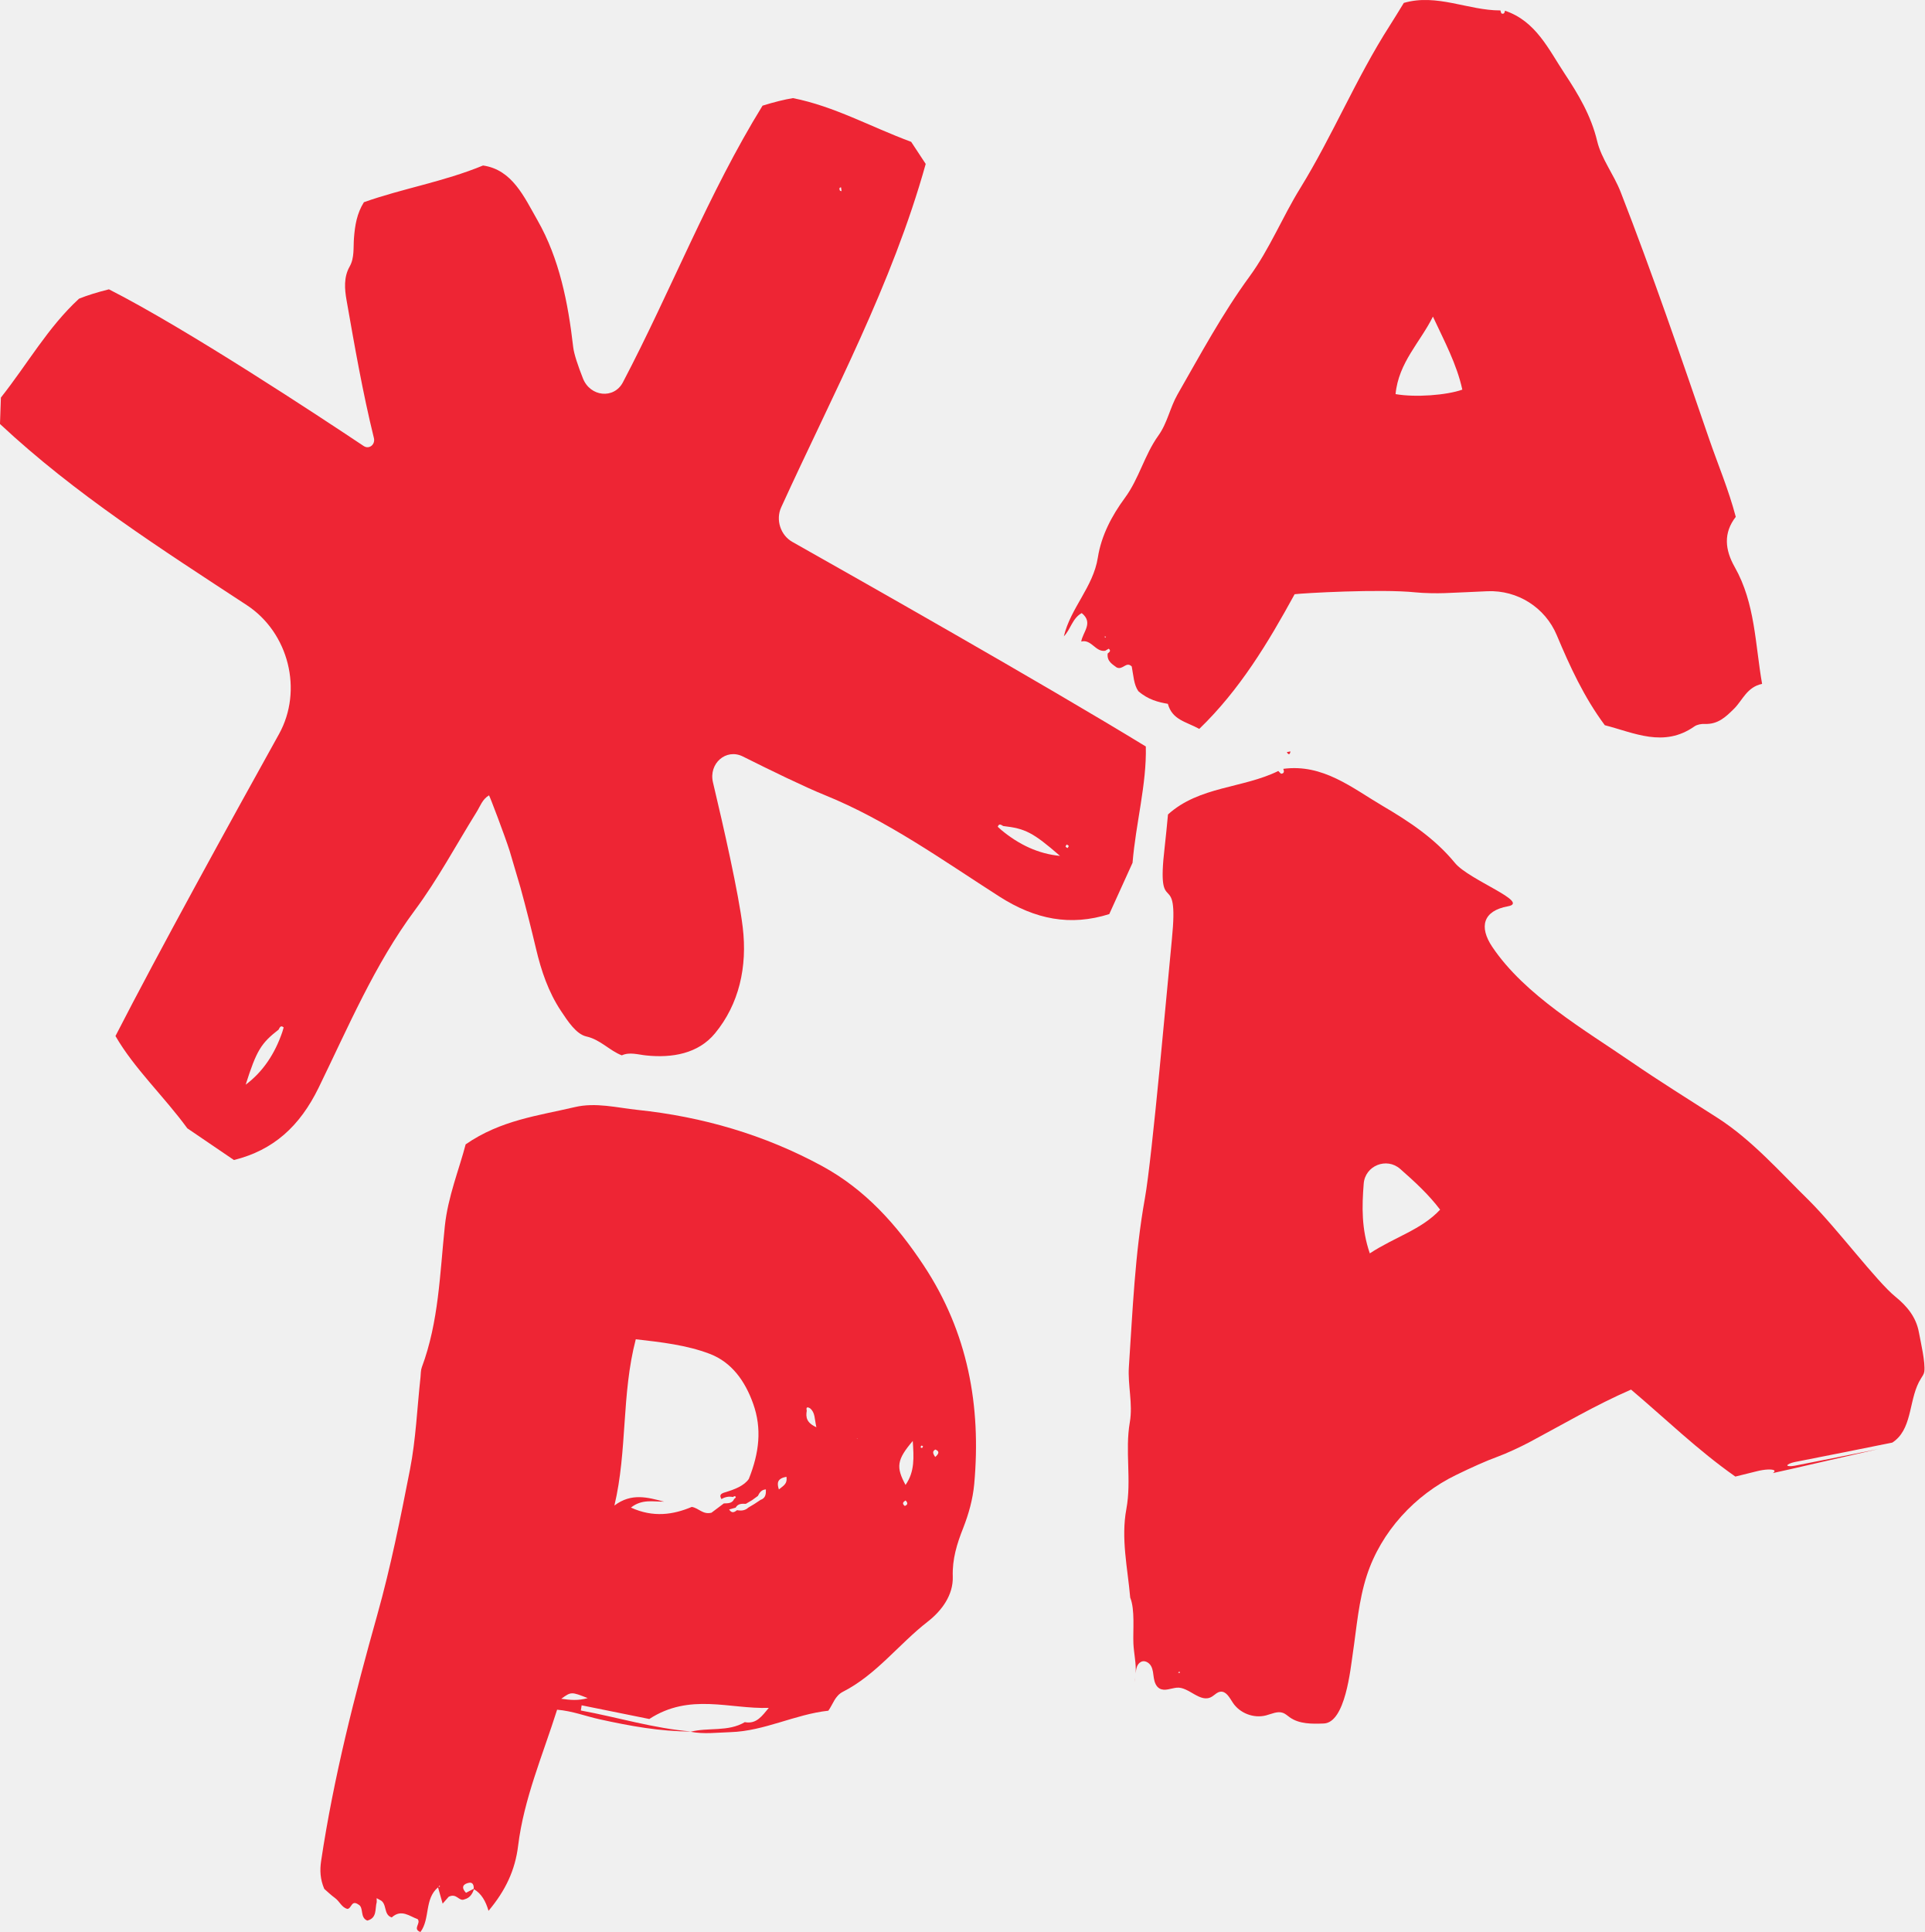
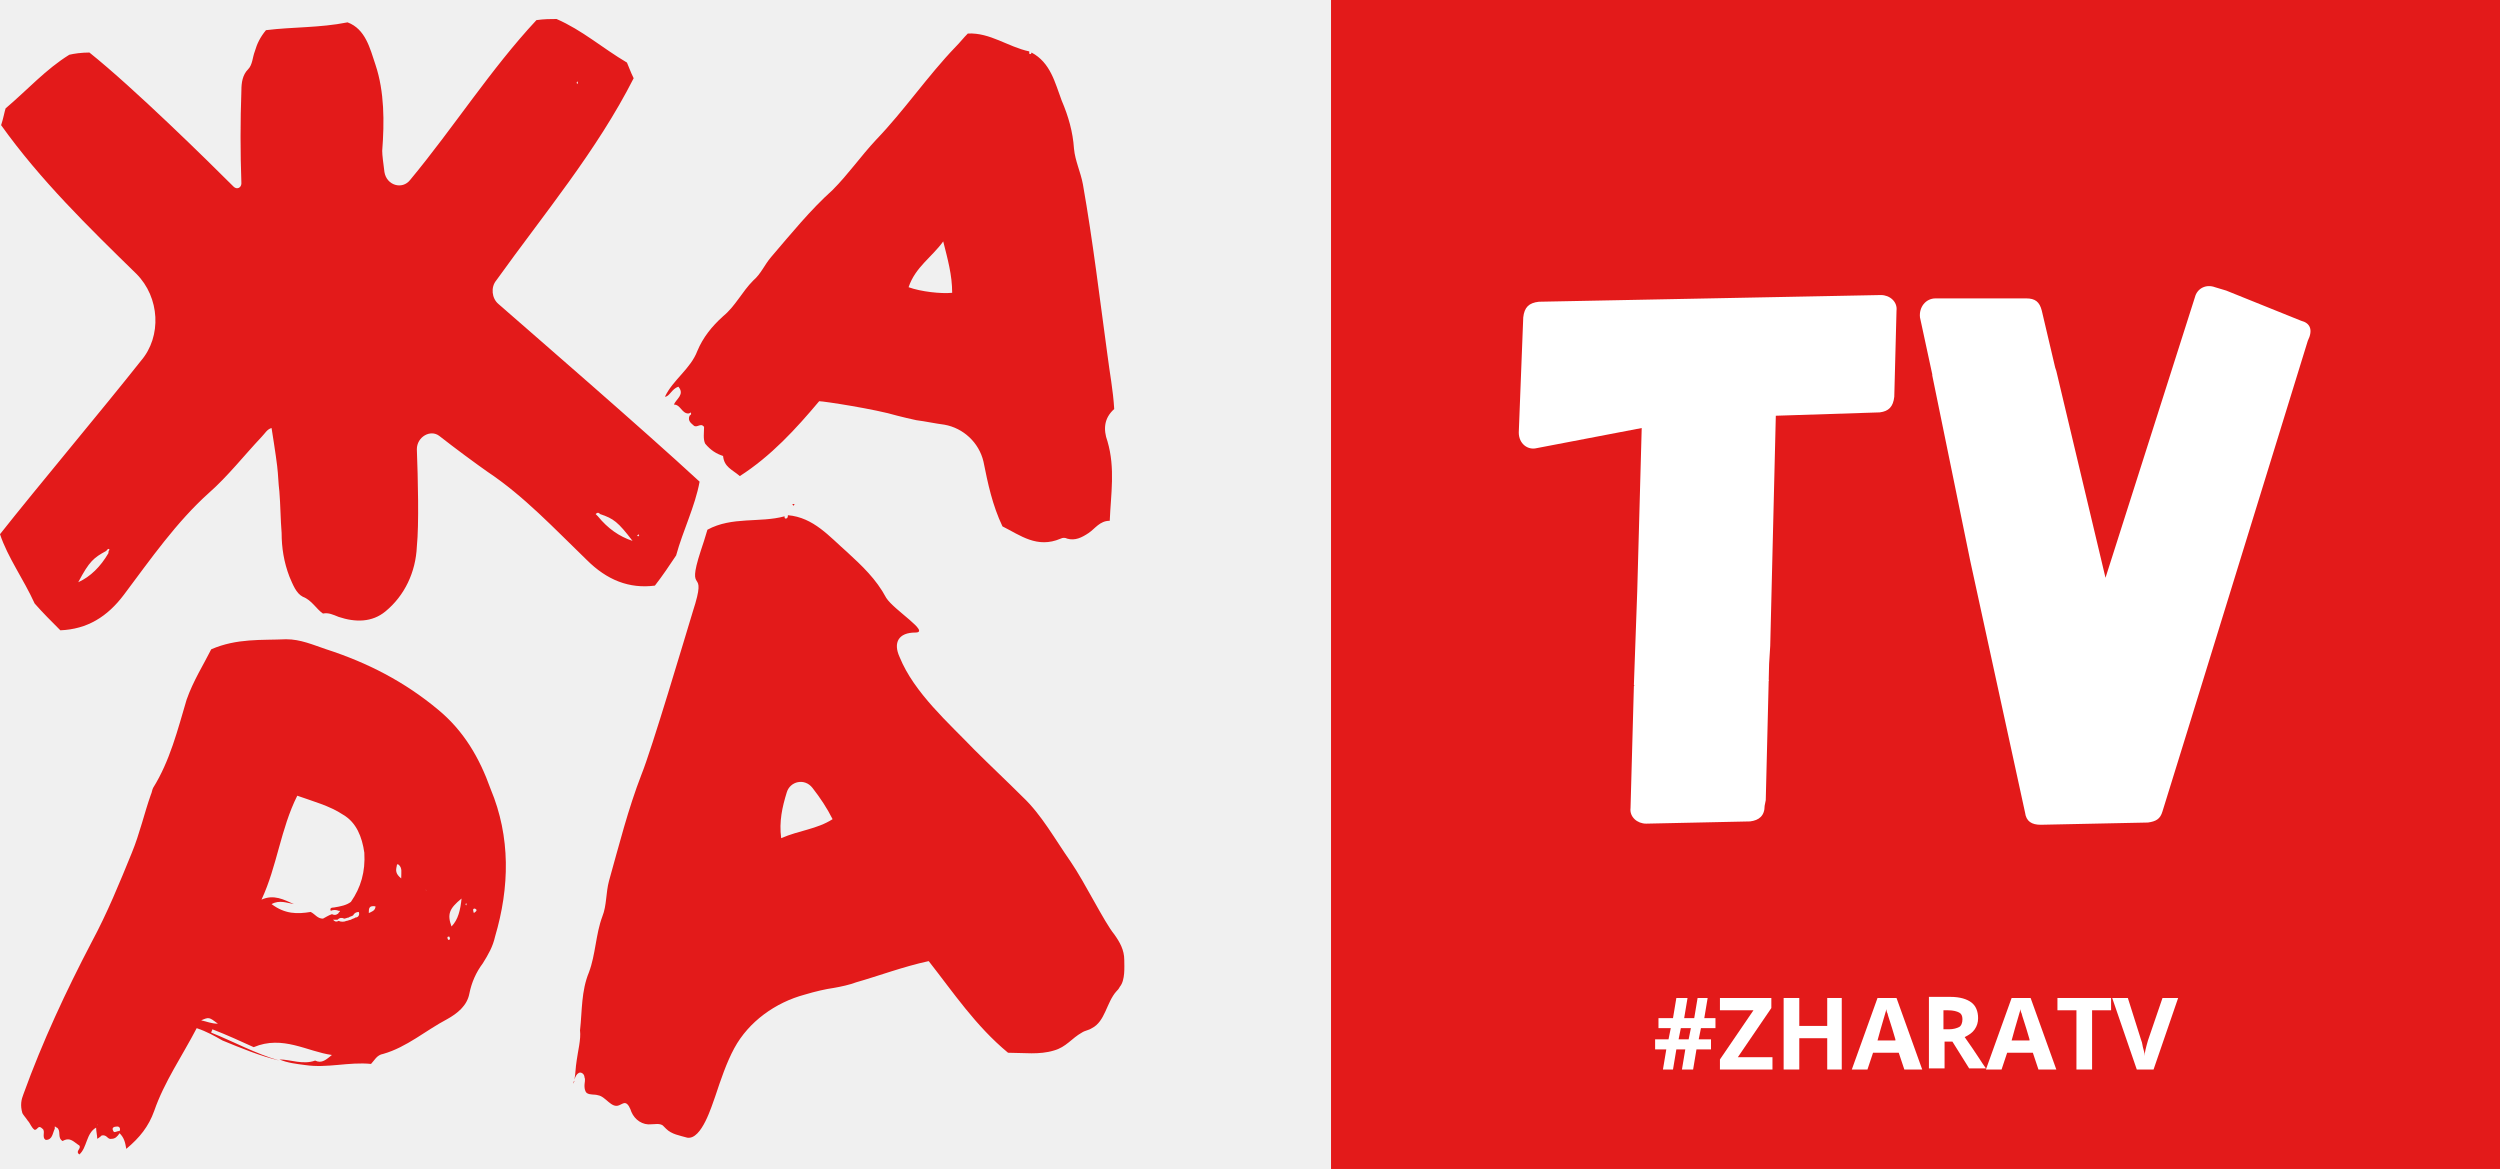
- <svg xmlns="http://www.w3.org/2000/svg" id="svg24" width="214.26" height="215.09" enable-background="new 0 0 283.464 283.464" version="1.1" viewBox="0 0 214.26 215.09" xml:space="preserve">
-   <g id="g20" transform="translate(-34.6 -34.186)" fill="#ee2534">
-     <path id="path4" d="m155.03 102.44c1.348 1.087 0.103 2.125-0.051 3.168 1.132-0.289 1.583 1.197 2.665 1.029 0.132-0.079 0.261-0.158 0.395-0.23 0.297 0.248 0.055 0.385-0.118 0.534-0.11 0.899 0.59 1.229 0.997 1.551 0.708 0.333 1.057-0.722 1.682-0.109 0.19 0.977 0.224 2.032 0.736 2.753 1.086 0.951 2.252 1.232 3.285 1.408 0.49 1.793 2.003 1.97 3.498 2.79 4.488-4.329 7.652-9.573 10.615-14.993 0.848-0.116 9.557-0.614 13.493-0.205 0.882 0.092 2.327 0.116 3.212 0.082 1.584-0.053 3.165-0.147 4.763-0.211 3.35-0.137 6.426 1.806 7.719 4.897 1.458 3.47 3.028 6.9 5.348 10.021 3.266 0.836 6.561 2.531 9.979 0.13 0.303-0.209 0.771-0.291 1.158-0.273 1.44 0.056 2.305-0.748 3.267-1.709 0.934-0.932 1.416-2.398 3.106-2.75-0.776-4.412-0.759-8.969-3.048-13.008-1.088-1.92-1.28-3.79 0.117-5.588-0.802-3.046-1.995-5.849-2.981-8.716-3.161-9.194-6.306-18.396-9.839-27.458-0.765-1.953-2.138-3.691-2.608-5.644-0.675-2.84-2.101-5.228-3.633-7.54-1.776-2.684-3.195-5.839-6.633-6.989-0.033 0.208-0.109 0.401-0.362 0.315-0.081-0.032-0.101-0.225-0.148-0.348-3.599 7e-3 -7.072-1.907-10.753-0.837-0.563 0.913-1.056 1.736-1.575 2.543-3.729 5.815-6.354 12.244-9.972 18.109-1.983 3.214-3.395 6.749-5.629 9.805-3.039 4.157-5.468 8.684-8.019 13.134-0.837 1.463-1.129 3.184-2.13 4.576-1.552 2.158-2.146 4.797-3.734 6.946-1.46 1.985-2.625 4.201-3.006 6.64-0.518 3.283-3.035 5.608-3.784 8.766 0.762-0.766 0.925-1.995 1.988-2.589zm39.101-33.007c1.276 2.741 2.654 5.291 3.274 8.132-1.76 0.624-5.23 0.885-7.433 0.498 0.331-3.518 2.759-5.789 4.159-8.63zm-36.401 35.634-0.1 0.131-0.05-0.161z" />
-     <path id="path6" d="m196.72 198.39c1.701-0.827 3.32-1.56 4.575-2.015 1.021-0.37 2.622-1.121 3.578-1.628 3.703-1.972 7.317-4.115 11.316-5.858 3.839 3.247 7.456 6.771 11.613 9.684l2.376-0.589c0.873-0.225 1.722-0.262 1.956-0.1 0.076 0.078 0.012 0.186-0.159 0.301 0.685-0.152 1.37-0.305 2.062-0.46 1.043-0.239 2.093-0.481 3.144-0.722 2.154-0.492 4.329-0.989 6.525-1.49-3.108 0.628-6.212 1.248-9.309 1.854-0.434 0.081-0.792 0.066-0.812-0.044 0.021-0.111 0.372-0.271 0.833-0.369 3.616-0.706 7.236-1.43 10.86-2.164 0.119-0.08 0.235-0.163 0.346-0.256 1.935-1.618 1.492-4.758 2.845-6.883 0.147-0.242 0.331-0.479 0.368-0.759 0.135-1.028-0.394-3.268-0.601-4.378-0.305-1.683-1.306-2.903-2.615-3.966-2.09-1.696-6.448-7.543-9.599-10.694-3.26-3.191-6.358-6.745-10.212-9.218-3.183-2.042-6.409-4.043-9.526-6.181-5.229-3.595-11.906-7.447-15.541-12.846-1.514-2.253-1.022-4.022 1.737-4.525 2.532-0.458-4.325-2.918-5.888-4.816-2.271-2.763-5.116-4.628-8.046-6.352-3.405-2.004-6.658-4.721-11.072-4.135 0.097 0.246 0.124 0.501-0.203 0.541-0.105 0.01-0.23-0.196-0.353-0.303-3.94 1.944-8.802 1.689-12.282 4.841-0.132 1.311-0.23 2.482-0.371 3.653-0.983 8.397 1.641 1.83 0.806 10.226-0.46 4.599-2.187 24.289-3.006 28.851-1.116 6.211-1.361 12.493-1.783 18.763-0.138 2.054 0.46 4.107 0.104 6.176-0.556 3.206 0.21 6.429-0.383 9.647-0.619 3.318 0.138 6.557 0.427 9.871 0.546 1.337 0.292 3.665 0.355 5.112 0.05 1.087 0.322 2.216 0.255 3.316 0.048-0.51 0.127-1.017 0.578-1.267 0.395-0.227 0.917 0.063 1.137 0.466 0.222 0.401 0.233 0.879 0.304 1.328 0.073 0.45 0.237 0.938 0.637 1.165 0.562 0.322 1.255-0.02 1.9-0.089 1.354-0.148 2.633 1.786 3.927 0.998 0.321-0.195 0.584-0.51 0.952-0.551 0.643-0.076 1.02 0.673 1.375 1.215 0.771 1.178 2.323 1.777 3.688 1.425 0.631-0.161 1.284-0.507 1.894-0.286 0.289 0.105 0.51 0.322 0.762 0.499 1.063 0.756 2.479 0.736 3.786 0.685 2.407-0.094 2.975-6.104 3.229-7.786 0.434-2.913 0.648-5.883 1.564-8.697 1.589-4.879 5.346-8.959 9.947-11.19zm-30.96 22.017 0.149-0.143 0.054 0.18zm20.665-54.439c0.153-2.011 2.55-2.977 4.064-1.644 1.644 1.448 3.159 2.839 4.444 4.535-2.121 2.259-4.999 3.012-7.828 4.865-0.942-2.738-0.878-5.218-0.68-7.756z" />
-     <path id="path8" d="m126.12 164c-6.431-3.493-13.334-5.493-20.547-6.25-2.279-0.239-4.64-0.86-6.968-0.312-4.053 0.955-8.263 1.445-12.162 4.15-0.716 2.757-1.971 5.81-2.317 9.088-0.557 5.292-0.669 10.65-2.563 15.727-0.127 0.342-0.108 0.737-0.147 1.107-0.376 3.431-0.513 6.911-1.173 10.284-1.059 5.416-2.139 10.822-3.635 16.158-2.533 9.02-4.861 18.107-6.254 27.399-0.157 1.06-0.114 2.04 0.346 3.123 0.346 0.299 0.746 0.692 1.198 1.019 0.515 0.368 0.746 1.072 1.392 1.213 0.474-0.07 0.422-1.036 1.216-0.487 0.632 0.331 0.129 1.448 0.989 1.786 1.118-0.294 0.833-1.311 1.047-2.065-3e-3 -0.142-6e-3 -0.275-7e-3 -0.431 0.121 0.067 0.235 0.131 0.348 0.192 0.864 0.365 0.362 1.655 1.331 1.952 1.077-0.977 1.994-0.114 2.887 0.191 0.403 0.48-0.616 1.087 0.308 1.434 1.102-1.478 0.418-3.677 1.958-4.971 0.172 0.603 0.343 1.205 0.514 1.811 0.29-0.327 0.58-0.66 0.672-0.764 0.903-0.457 1.138 0.576 1.768 0.283 0.595-0.158 0.869-0.601 1.047-1.126 0.843 0.506 1.303 1.328 1.622 2.407 1.903-2.27 2.965-4.537 3.294-7.246 0.641-5.224 2.726-10.045 4.34-15.144 1.727 0.146 3.201 0.732 4.734 1.068 3.359 0.74 6.741 1.365 10.206 1.358-4.191-0.342-8.192-1.582-12.297-2.338 0.032-0.195 0.059-0.383 0.089-0.577 2.621 0.528 5.232 1.059 7.532 1.524 4.507-2.939 8.956-1.087 13.304-1.239-0.737 0.876-1.352 1.827-2.648 1.593l-0.01-0.011c-1.878 1.12-4.057 0.563-6.048 1.077 1.483 0.289 2.96 0.089 4.45 0.043 3.791-0.122 7.148-1.978 10.887-2.388 0.521-0.726 0.723-1.649 1.633-2.114 3.717-1.894 6.205-5.298 9.435-7.804 1.561-1.214 2.848-2.961 2.784-5.004-0.066-1.971 0.468-3.668 1.158-5.411 0.615-1.571 1.073-3.204 1.229-4.89 0.792-8.73-0.713-16.925-5.633-24.36-2.983-4.505-6.479-8.43-11.309-11.055zm-42.699 80.24c0.044-0.058 0.094-0.122 0.094-0.122 0.122 0.077 0.08 0.122-0.094 0.122zm3.92 0.225c-0.288 0.151-0.575 0.302-0.857 0.447-0.635-0.669-0.241-1.005 0.334-1.116 0.425-0.085 0.549 0.286 0.523 0.669zm9.743-21.153c1.112-0.797 1.112-0.797 2.949-0.075-1.092 0.308-1.945 0.211-2.949 0.075zm18.105-21.75c-0.516 0.39-1.033 0.777-1.379 1.035-0.971 0.233-1.376-0.497-2.189-0.648-2.051 0.867-4.285 1.217-6.778 0.076 1.24-0.983 2.494-0.641 3.686-0.661-1.808-0.469-3.621-1.008-5.526 0.435 1.456-6.115 0.773-12.359 2.38-18.513 2.857 0.326 5.664 0.645 8.241 1.627 2.453 0.938 3.936 3.048 4.825 5.542 0.993 2.775 0.681 5.471-0.481 8.381-0.528 0.767-1.579 1.17-2.656 1.494-0.454 0.138-0.659 0.29-0.391 0.75 0.395-0.238 0.818-0.324 1.272-0.232 0.076-0.038 0.15-0.09 0.229-0.102 0.028-4e-3 0.11 0.125 0.097 0.147-0.039 0.067-0.118 0.113-0.179 0.169-0.23 0.521-0.702 0.481-1.151 0.5zm4.078-0.39c-0.221 0.145-0.438 0.294-0.663 0.441-0.23 0.133-0.459 0.271-0.687 0.411-0.361 0.336-0.792 0.38-1.257 0.289-0.288 0.221-0.576 0.402-0.885-0.076 0.255-0.071 0.489-0.136 0.726-0.203 0.257-0.464 0.696-0.445 1.136-0.425 0.231-0.139 0.463-0.274 0.695-0.41 0.216-0.157 0.431-0.313 0.645-0.469 0.185-0.383 0.417-0.708 0.893-0.726 0.014 0.499-0.02 0.969-0.603 1.168zm2.049-1.166c-0.231-0.703-0.202-1.216 0.839-1.412 0.139 0.849-0.426 1.039-0.839 1.412zm3.102-8.767c-0.094-0.405 0.059-0.45 0.374-0.261 0.567 0.474 0.48 1.128 0.696 2.101-1.102-0.499-1.194-1.11-1.07-1.84zm5.561 3.05c0.179 0.093 0.082 0.138 0 0zm5.355 7.557c-0.338-0.263-0.194-0.447 0.084-0.613 0.26 0.261 0.277 0.465-0.084 0.613zm0.082-2.341c-1.082-1.997-0.966-2.813 0.805-4.898 0.116 1.827 0.237 3.407-0.805 4.898zm1.838-4.1c-0.056-0.028-0.159-0.064-0.159-0.094 5e-3 -0.066 0.044-0.151 0.102-0.188 0.025-0.019 0.113 0.054 0.171 0.086-0.035 0.067-0.075 0.131-0.114 0.196zm1.468 0.988c-0.328-0.453-0.289-0.663 0.013-0.831 0.437 0.18 0.463 0.417-0.013 0.831z" />
-     <path id="path10" d="m154.98 105.63c2e-3 -6e-3 2e-3 -0.016 2e-3 -0.023-4e-3 1e-3 -0.01 2e-3 -0.014 4e-3z" />
-     <path id="path12" d="m160.69 130.24c0.36-4.393 1.582-8.753 1.477-12.942l2e-3 -4e-3c-11.441-6.997-32.325-18.813-39.35-22.776-1.319-0.742-1.883-2.461-1.247-3.851 5.8-12.708 12.341-24.803 16.09-38.231-0.702-1.068-1.293-1.963-1.619-2.458-4.551-1.687-8.532-3.947-13.159-4.869-0.921 0.148-2.087 0.436-3.387 0.84-6.015 9.745-10.199 20.616-15.548 30.802-0.996 1.893-3.641 1.618-4.45-0.441-0.539-1.371-0.994-2.699-1.082-3.472-0.567-4.93-1.531-9.842-3.977-14.129-1.488-2.607-2.813-5.632-6.061-6.098-4.409 1.82-8.972 2.559-13.263 4.087-0.782 1.243-0.999 2.581-1.107 3.982-0.084 1.068 0.069 2.214-0.482 3.181-0.672 1.178-0.564 2.51-0.342 3.762 0.904 5.13 1.792 10.256 3.041 15.325 0.182 0.729-0.529 1.3-1.137 0.893-4.929-3.29-19.744-13.069-28.361-17.444-1.321 0.328-2.465 0.69-3.329 1.042-3.471 3.2-5.691 7.202-8.699 11.009-0.02 0.599-0.058 1.666-0.102 2.94 8.383 7.83 17.913 13.896 27.473 20.166 4.677 3.065 6.29 9.5 3.587 14.364-5.224 9.403-13.415 24.267-18.202 33.608 2.092 3.63 5.404 6.715 7.999 10.276 1.672 1.139 3.387 2.304 5.188 3.529h1e-3c4.394-1.09 7.333-3.752 9.432-8.056 3.292-6.746 6.236-13.727 10.714-19.756 2.544-3.427 4.599-7.281 6.875-10.94 0.397-0.633 0.633-1.411 1.378-1.847 0.076 0.064 1.771 4.527 2.296 6.181 0.403 1.368 0.803 2.745 1.215 4.117 0.616 2.248 1.185 4.508 1.723 6.779 0.581 2.459 1.371 4.802 2.769 6.912 0.78 1.177 1.71 2.601 2.839 2.856 1.562 0.35 2.552 1.562 3.94 2.101 0.879-0.396 1.785-0.085 2.711 0.011 2.894 0.304 5.806-0.197 7.668-2.463 2.671-3.238 3.622-7.391 3.085-11.818-0.456-3.775-2.121-11.115-3.312-16.12-0.5-2.103 1.46-3.813 3.317-2.887 3.082 1.542 6.959 3.428 9.121 4.298 6.959 2.82 13.112 7.241 19.432 11.29 4.037 2.582 7.933 3.321 12.25 1.964 0.901-1.985 1.759-3.874 2.593-5.713zm-32.455-75.2c0.021 0.143 0.045 0.287 0.062 0.431-0.066-0.025-0.172-0.036-0.195-0.081-0.096-0.217-0.038-0.34 0.133-0.35zm-62.202 94.034c-0.828 2.418-2.138 4.415-4.082 5.871 1.214-3.827 1.723-4.618 3.669-6.134 0.124-0.229 0.223-0.53 0.562-0.241-0.051 0.161-0.099 0.336-0.149 0.504zm80.042-22.487c-0.13-0.118-0.262-0.238-0.391-0.356 0.141-0.418 0.377-0.212 0.607-0.083 2.449 0.282 3.292 0.691 6.326 3.326-2.42-0.228-4.579-1.256-6.542-2.887zm7.377 2.016c-0.072-0.054-0.199-0.097-0.214-0.166-0.012-0.066 0.08-0.155 0.128-0.234 0.074 0.054 0.2 0.097 0.214 0.165 0.011 0.065-0.081 0.155-0.128 0.235z" />
-     <path id="path14" d="m161 220.94c-0.029 0.173-0.063 0.348-0.117 0.518 0.062-0.148 0.093-0.33 0.117-0.518z" />
-     <polygon id="polygon16" points="153.04 105.04 153.04 105.04 153.04 105.03" />
-     <path id="path18" d="m178.27 117.84c-0.142 0.031-0.283 0.058-0.422 0.086l0.015-2e-3c0.21 0.336 0.341 0.285 0.407-0.084z" />
+ <svg xmlns="http://www.w3.org/2000/svg" id="svg2488" width="223.7" height="104.6" version="1.1" viewBox="0 0 223.7 104.6" xml:space="preserve">
+   <g id="g2457" transform="translate(-89.3,-279)">
+     <rect id="rect2431" x="208.4" y="279" width="104.6" height="104.6" fill="#e31a1a" />
+     <path id="path2433" d="m160.2 324.1c0.1 0.2 0.1 0.2 0.2 0zm0.2 0zm-28.7 36.6c-0.1-0.3-0.1-0.4 0.1-0.4 0.2 0.1 0.2 0.2-0.1 0.4m-0.7-0.7v0c-0.1-0.1 0-0.1 0-0.2 0 0 0.1 0.1 0 0.2 0.1-0.1 0.1 0 0 0m-1.3 1.9c-0.4-1.1-0.2-1.6 0.9-2.5-0.1 1-0.3 1.9-0.9 2.5m-0.3 1.2c-0.1-0.2-0.1-0.3 0.1-0.3 0.1 0.2 0.1 0.3-0.1 0.3m-2-4.5c0.1 0.1 0 0.1 0 0m-1.7-3.9m-0.5 2.9c-0.5-0.4-0.5-0.7-0.4-1.1 0-0.2 0.1-0.2 0.2-0.1 0.3 0.3 0.2 0.6 0.2 1.2m-2.9 3.1c0-0.4 0-0.7 0.6-0.6 0 0.4-0.4 0.5-0.6 0.6m-1.6-1c-0.4 0.3-0.9 0.4-1.5 0.5-0.3 0-0.4 0.1-0.3 0.3 0.2-0.1 0.5-0.1 0.7 0h0.1v0.1s-0.1 0-0.1 0.1c-0.2 0.2-0.4 0.2-0.6 0.1-0.3 0.1-0.6 0.3-0.8 0.4-0.5 0-0.7-0.4-1.1-0.6-1.2 0.2-2.3 0.2-3.5-0.7 0.7-0.4 1.4-0.1 2 0-0.9-0.4-1.8-0.9-2.9-0.4 1.4-3 1.7-6.3 3.2-9.3 1.4 0.5 2.9 0.9 4.1 1.7 1.2 0.7 1.7 2 1.9 3.4 0.1 1.7-0.3 3.1-1.2 4.4m0.4 1.4c-0.1 0.1-0.3 0.1-0.4 0.2-0.1 0-0.3 0.1-0.4 0.1-0.2 0.1-0.5 0.1-0.7 0-0.2 0.1-0.3 0.1-0.5-0.1h0.4c0.2-0.2 0.4-0.2 0.6-0.1 0.1 0 0.3-0.1 0.4-0.1 0.1-0.1 0.3-0.1 0.4-0.2 0.1-0.2 0.3-0.3 0.5-0.3 0.1 0.2 0 0.5-0.3 0.5m-13.8 9.2c0.7-0.3 0.7-0.3 1.5 0.3-0.6 0-1-0.2-1.5-0.3m-7.3 9.9c-0.2 0-0.3 0.1-0.5 0.1-0.3-0.4 0-0.5 0.3-0.5 0.2 0 0.3 0.2 0.2 0.4m-2-0.5c0-0.1 0.1-0.1 0 0 0.1 0 0.1 0 0 0m30.5-37.2c-3-2.5-6.3-4.2-10-5.4-1.2-0.4-2.3-0.9-3.6-0.9-2.2 0.1-4.4-0.1-6.7 0.9-0.7 1.4-1.6 2.8-2.2 4.5-0.8 2.7-1.5 5.5-3 7.9-0.1 0.2-0.1 0.4-0.2 0.6-0.6 1.7-1 3.5-1.7 5.2-1.1 2.7-2.2 5.4-3.6 8-2.3 4.4-4.4 8.9-6.1 13.6-0.2 0.5-0.3 1-0.1 1.7 0.1 0.2 0.3 0.4 0.5 0.7 0.2 0.2 0.3 0.6 0.6 0.8 0.3 0 0.3-0.5 0.7-0.1 0.3 0.2-0.1 0.8 0.3 1 0.6 0 0.6-0.6 0.8-1v-0.2c0.1 0 0.1 0.1 0.2 0.1 0.4 0.3 0 0.9 0.5 1.2 0.7-0.4 1 0.1 1.5 0.4 0.2 0.3-0.4 0.5 0 0.8 0.7-0.6 0.6-1.9 1.5-2.4 0 0.3 0.1 0.7 0.1 1 0.2-0.1 0.4-0.3 0.4-0.3 0.5-0.1 0.5 0.4 0.9 0.3 0.3 0 0.5-0.2 0.7-0.5 0.4 0.4 0.5 0.8 0.6 1.4 1.2-1 2-2 2.5-3.4 0.9-2.6 2.5-4.9 3.8-7.4 0.9 0.3 1.6 0.7 2.3 1.1 1.7 0.7 3.4 1.4 5.1 1.8-2.1-0.6-4.1-1.7-6.1-2.5 0-0.1 0.1-0.2 0.1-0.3 1.3 0.5 2.6 1.1 3.7 1.6 2.6-1.1 4.8 0.4 7 0.7-0.5 0.4-0.9 0.8-1.5 0.5-1.1 0.4-2.2-0.1-3.2-0.1 0.7 0.3 1.5 0.4 2.3 0.5 2 0.3 3.9-0.3 5.9-0.1 0.3-0.3 0.5-0.8 1.1-0.9 2.1-0.6 3.8-2.1 5.7-3.1 0.9-0.5 1.8-1.2 2-2.3 0.2-1 0.6-1.9 1.2-2.7 0.5-0.8 0.9-1.5 1.1-2.4 1.3-4.4 1.4-8.9-0.4-13.2-1-2.8-2.4-5.2-4.7-7.1m12.5-56.2v0.2s-0.1 0-0.1-0.1 0.1-0.1 0.1-0.1m2 38.7c1.2 0.4 1.6 0.7 2.9 2.4-1.2-0.4-2.2-1.1-3.1-2.2l-0.2-0.2c0.2-0.2 0.3-0.1 0.4 0m3.4 1.8 0.1 0.1-0.1 0.1-0.1-0.1s0.1 0 0.1-0.1m-47.4 1.7c-0.7 1.2-1.6 2.1-2.7 2.6 1-1.9 1.4-2.2 2.5-2.8 0.1-0.1 0.2-0.3 0.3-0.1-0.1 0.1-0.1 0.2-0.1 0.3m-9.7-1.7c0.7 2.1 2.1 4 3.1 6.2 0.7 0.8 1.5 1.6 2.3 2.4 2.4-0.1 4.2-1.2 5.7-3.2 2.4-3.2 4.7-6.5 7.6-9.1 1.7-1.5 3.1-3.3 4.7-5 0.3-0.3 0.5-0.7 0.9-0.8 0 0 0.4 2.5 0.5 3.4 0.1 0.8 0.1 1.5 0.2 2.3 0.1 1.2 0.1 2.5 0.2 3.7 0 1.3 0.2 2.6 0.7 3.9 0.3 0.7 0.6 1.5 1.2 1.8 0.8 0.3 1.2 1.1 1.8 1.5 0.5-0.1 0.9 0.1 1.4 0.3 1.5 0.5 3 0.5 4.2-0.5 1.7-1.4 2.7-3.5 2.8-5.8 0.2-2 0.1-6 0-8.7 0-1.1 1.2-1.8 2-1.2 1.4 1.1 3.3 2.5 4.3 3.2 3.3 2.2 6 5.1 8.9 7.9 1.8 1.8 3.8 2.6 6.1 2.3 0.7-0.9 1.3-1.8 1.9-2.7 0.6-2.2 1.7-4.4 2.1-6.6-5.2-4.8-14.8-13.1-18-15.9-0.6-0.5-0.7-1.5-0.2-2.1 4.3-6 9-11.6 12.3-18.1-0.3-0.6-0.5-1.2-0.6-1.4-2.2-1.3-4-2.9-6.3-3.9-0.5 0-1.1 0-1.8 0.1-4.1 4.4-7.4 9.6-11.3 14.3-0.7 0.9-2.1 0.5-2.3-0.7-0.1-0.8-0.2-1.5-0.2-1.9 0.2-2.6 0.2-5.3-0.6-7.7-0.5-1.5-0.9-3.2-2.5-3.8-2.5 0.5-4.9 0.4-7.3 0.7-0.5 0.6-0.8 1.2-1 1.9-0.2 0.5-0.2 1.2-0.6 1.6-0.5 0.5-0.6 1.2-0.6 1.9-0.1 2.8-0.1 5.5 0 8.3 0 0.4-0.4 0.6-0.7 0.3-2.2-2.2-8.9-8.8-12.9-12-0.7 0-1.4 0.1-1.8 0.2-2.1 1.3-3.7 3.1-5.7 4.8-0.1 0.3-0.2 0.9-0.4 1.5 3.5 4.9 7.8 9.1 12.1 13.3 2.1 2.1 2.3 5.6 0.4 7.8-3.4 4.3-9.2 11.2-12.6 15.5m51.4 48.9c0 0.1-0.1 0.2-0.1 0.3 0-0.1 0-0.2 0.1-0.3m18.5-21.7c-0.2-1.5 0.1-2.8 0.5-4.1 0.3-1 1.6-1.3 2.3-0.4s1.3 1.8 1.8 2.8c-1.4 0.9-3 1-4.6 1.7m-16 21.9h0.1zm46.7-11c0-0.9-0.4-1.6-0.9-2.3-0.9-1.1-2.6-4.6-3.9-6.5-1.4-2-2.6-4.2-4.3-5.8-1.4-1.4-2.9-2.8-4.3-4.2-2.3-2.4-5.4-5.1-6.7-8.3-0.6-1.3-0.1-2.2 1.4-2.2 1.4 0-1.9-2-2.6-3.1-0.9-1.7-2.2-2.9-3.5-4.1-1.6-1.4-3-3.1-5.3-3.3 0 0.1 0 0.3-0.2 0.3-0.1 0-0.1-0.1-0.1-0.2-2.2 0.6-4.7 0-6.9 1.2-0.2 0.7-0.4 1.3-0.6 1.9-1.4 4.3 0.7 1.1-0.7 5.4-0.7 2.3-3.7 12.4-4.6 14.6-1.2 3.1-2 6.3-2.9 9.5-0.3 1.1-0.2 2.2-0.6 3.2-0.6 1.6-0.6 3.4-1.2 5-0.7 1.7-0.6 3.4-0.8 5.2 0.1 0.8-0.2 1.9-0.3 2.7-0.1 0.6-0.1 1.2-0.2 1.7 0.1-0.3 0.2-0.5 0.4-0.6s0.5 0.1 0.5 0.4c0.1 0.2 0 0.5 0 0.7s0 0.5 0.2 0.7c0.3 0.2 0.7 0.1 1 0.2 0.7 0.1 1.2 1.2 1.9 0.9 0.2-0.1 0.4-0.2 0.5-0.2 0.3 0 0.5 0.5 0.6 0.8 0.3 0.7 1 1.2 1.8 1.1 0.3 0 0.7-0.1 1 0.1l0.3 0.3c0.5 0.5 1.2 0.6 1.9 0.8 1.3 0.2 2.2-2.9 2.5-3.7 0.5-1.5 1-3 1.7-4.3 1.3-2.4 3.7-4.1 6.3-4.8 1-0.3 1.9-0.5 2.6-0.6 0.6-0.1 1.5-0.3 2-0.5 2.1-0.6 4.2-1.4 6.5-1.9 2.2 2.8 4.2 5.8 7.1 8.2 1.4 0 2.8 0.2 4.1-0.2 1.1-0.3 1.6-1.1 2.5-1.6 0.3-0.2 0.6-0.2 0.9-0.4 1.2-0.6 1.3-2.3 2.2-3.3 0.1-0.1 0.2-0.2 0.3-0.4 0.5-0.6 0.4-1.8 0.4-2.4m-40.3-49.6zm-0.9-0.5zm32.7-31zm-30.3 31.5zm22.6-14.7c0.4 1.6 0.8 3 0.8 4.6-1 0.1-2.8-0.1-3.9-0.5 0.6-1.8 2.1-2.7 3.1-4.1m-23.7 13c0.6 0.7-0.2 1.1-0.4 1.6 0.6 0 0.7 0.8 1.3 0.8 0.1 0 0.2-0.1 0.2-0.1 0.1 0.2 0 0.2-0.1 0.3-0.2 0.5 0.2 0.7 0.4 0.9 0.3 0.2 0.6-0.3 0.9 0.1 0 0.5-0.1 1.1 0.1 1.5 0.5 0.6 1 0.9 1.6 1.1 0.1 1 0.8 1.2 1.5 1.8 2.8-1.8 5-4.2 7.1-6.7 0.4 0 5 0.7 7 1.3 0.4 0.1 1.2 0.3 1.7 0.4 0.8 0.1 1.7 0.3 2.5 0.4 1.7 0.3 3.1 1.6 3.5 3.3 0.4 2 0.8 3.9 1.7 5.8 1.6 0.8 3.1 2 5.2 1.1 0.2-0.1 0.4-0.1 0.6 0 0.7 0.2 1.3-0.1 1.9-0.5s1-1.1 1.9-1.1c0.1-2.4 0.5-4.7-0.2-7.1-0.4-1.1-0.3-2.1 0.6-2.9-0.1-1.7-0.4-3.2-0.6-4.8-0.7-5.1-1.3-10.2-2.2-15.3-0.2-1.1-0.7-2.1-0.8-3.2-0.1-1.5-0.5-2.9-1.1-4.3-0.6-1.6-1-3.4-2.7-4.3 0 0.1-0.1 0.2-0.2 0.1v-0.2c-1.9-0.4-3.5-1.7-5.5-1.6-0.4 0.4-0.7 0.8-1.1 1.2-2.5 2.6-4.6 5.7-7.1 8.3-1.4 1.5-2.5 3.1-3.9 4.5-2 1.8-3.7 3.9-5.5 6-0.6 0.7-0.9 1.5-1.6 2.1-1 1-1.6 2.3-2.7 3.2-1 0.9-1.8 1.9-2.3 3.1-0.6 1.6-2.2 2.6-2.9 4.1 0.4 0 0.6-0.7 1.2-0.9m31.2-29.9z" fill="#e31a1a" />
+     <path id="path2435" d="m241.5 371-0.2 1h1.1v0.9h-1.3l-0.3 1.8h-1l0.3-1.8h-0.8l-0.3 1.8h-0.9l0.3-1.8h-1v-0.9h1.2l0.2-1h-1.1v-0.9h1.3l0.3-1.8h1l-0.3 1.8h0.9l0.3-1.8h0.9l-0.3 1.8h1v0.9zm-2 1h0.9l0.2-1h-0.9z" fill="#fff" />
+     <polygon id="polygon2437" points="243.2 369.4 243.2 368.3 247.8 368.3 247.8 369.2 244.8 373.6 247.9 373.6 247.9 374.7 243.2 374.7 243.2 373.8 246.2 369.4" fill="#fff" />
+     <polygon id="polygon2439" points="250.3 374.7 248.9 374.7 248.9 368.3 250.3 368.3 250.3 370.8 252.8 370.8 252.8 368.3 254.1 368.3 254.1 374.7 252.8 374.7 252.8 371.9 250.3 371.9" fill="#fff" />
+     <path id="path2441" d="m259.7 374.7-0.5-1.5h-2.3l-0.5 1.5h-1.4l2.3-6.4h1.7l2.3 6.4zm-0.8-2.7c-0.4-1.4-0.7-2.2-0.7-2.3-0.1-0.2-0.1-0.3-0.1-0.4-0.1 0.4-0.4 1.3-0.8 2.8h1.6z" fill="#fff" />
+     <path id="path2443" d="m263.3 372.2v2.4h-1.4v-6.4h1.9c0.9 0 1.5 0.2 1.9 0.5s0.6 0.8 0.6 1.4c0 0.4-0.1 0.7-0.3 1s-0.5 0.5-0.9 0.7c1 1.4 1.6 2.4 1.9 2.8h-1.5l-1.5-2.4zm0-1.1h0.4c0.4 0 0.7-0.1 0.9-0.2s0.3-0.4 0.3-0.7-0.1-0.5-0.3-0.6-0.5-0.2-1-0.2h-0.4v1.7z" fill="#fff" />
+     <path id="path2445" d="m271.7 374.7-0.5-1.5h-2.3l-0.5 1.5h-1.4l2.3-6.4h1.7l2.3 6.4zm-0.8-2.7c-0.4-1.4-0.7-2.2-0.7-2.3-0.1-0.2-0.1-0.3-0.1-0.4-0.1 0.4-0.4 1.3-0.8 2.8h1.6z" fill="#fff" />
+     <polygon id="polygon2447" points="273.4 368.3 278.2 368.3 278.2 369.4 276.5 369.4 276.5 374.7 275.1 374.7 275.1 369.4 273.4 369.4" fill="#fff" />
+     <path id="path2449" d="m282.8 368.3h1.4l-2.2 6.4h-1.5l-2.2-6.4h1.4l1.2 3.8c0.1 0.2 0.1 0.5 0.2 0.8s0.1 0.5 0.1 0.6c0-0.3 0.1-0.7 0.3-1.4z" fill="#fff" />
+     <path id="path2451" d="m247.5 339.8s-0.1 0.1 0 0.1h0.1l-0.1-0.1c0.1 0 0.1 0 0 0" fill="#fff" />
+     <path id="path2453" d="m257.6 305.4-30.6 0.6c-0.9 0.1-1.3 0.5-1.4 1.4l-0.4 10.3c0 1 0.8 1.6 1.6 1.4l9.4-1.8-0.4 14.6-0.3 8.4h0.1s-0.1 0-0.1 0.1l-0.3 10.9c-0.1 0.8 0.6 1.4 1.4 1.4l9.3-0.2c0.8-0.1 1.3-0.5 1.3-1.4l0.1-0.5 0.3-12.2 0.1-1.6 0.5-20.6 9.3-0.3c0.8-0.1 1.2-0.5 1.3-1.4l0.2-7.7c0.1-0.8-0.6-1.4-1.4-1.4" fill="#fff" />
+     <path id="path2455" d="m295.2 307.7-6.7-2.7-1-0.3c-0.8-0.3-1.6 0.1-1.8 0.9l-8 25.1-4.4-18.5-0.1-0.3-1.2-5.1c-0.2-0.8-0.6-1.1-1.4-1.1h-8.1c-0.9 0-1.5 0.8-1.4 1.7l1.1 5.1v0.1l3.4 16.6 4.9 22.5c0.1 0.8 0.6 1.1 1.4 1.1l9.6-0.2c0.7-0.1 1.1-0.3 1.3-1l2.2-7.1 10.8-35c0.5-1 0.2-1.6-0.6-1.8" fill="#fff" />
  </g>
</svg>
